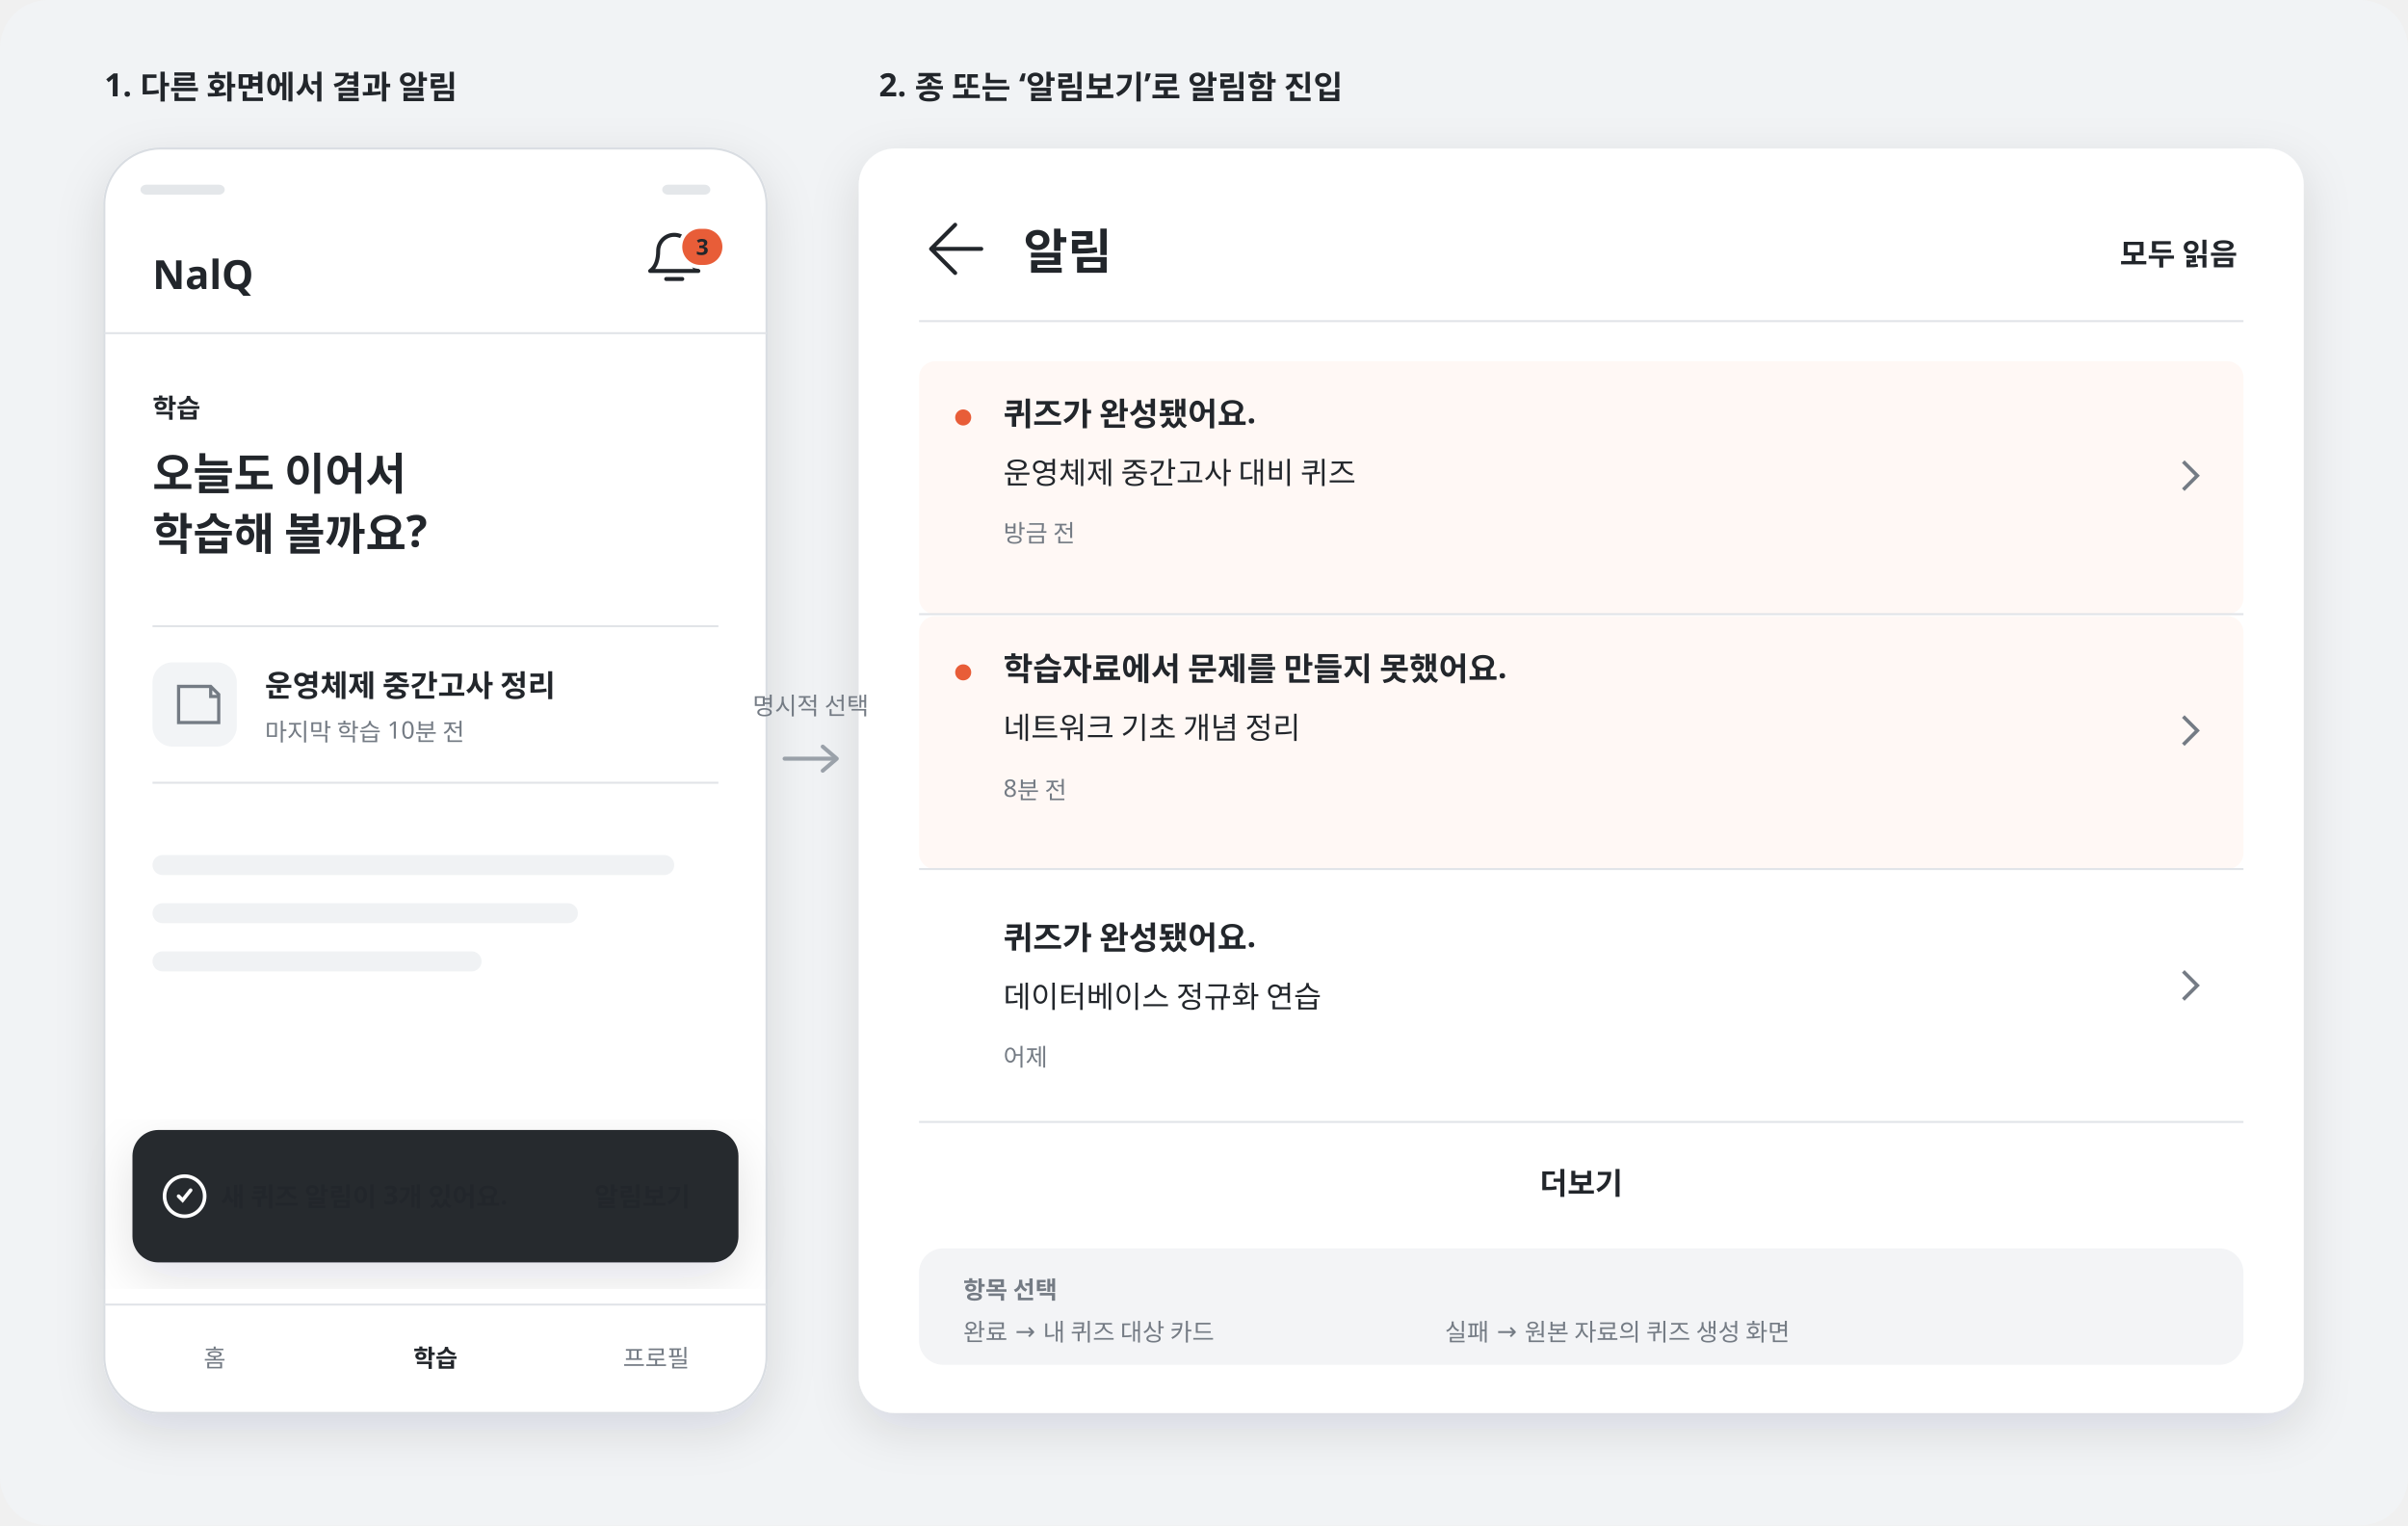
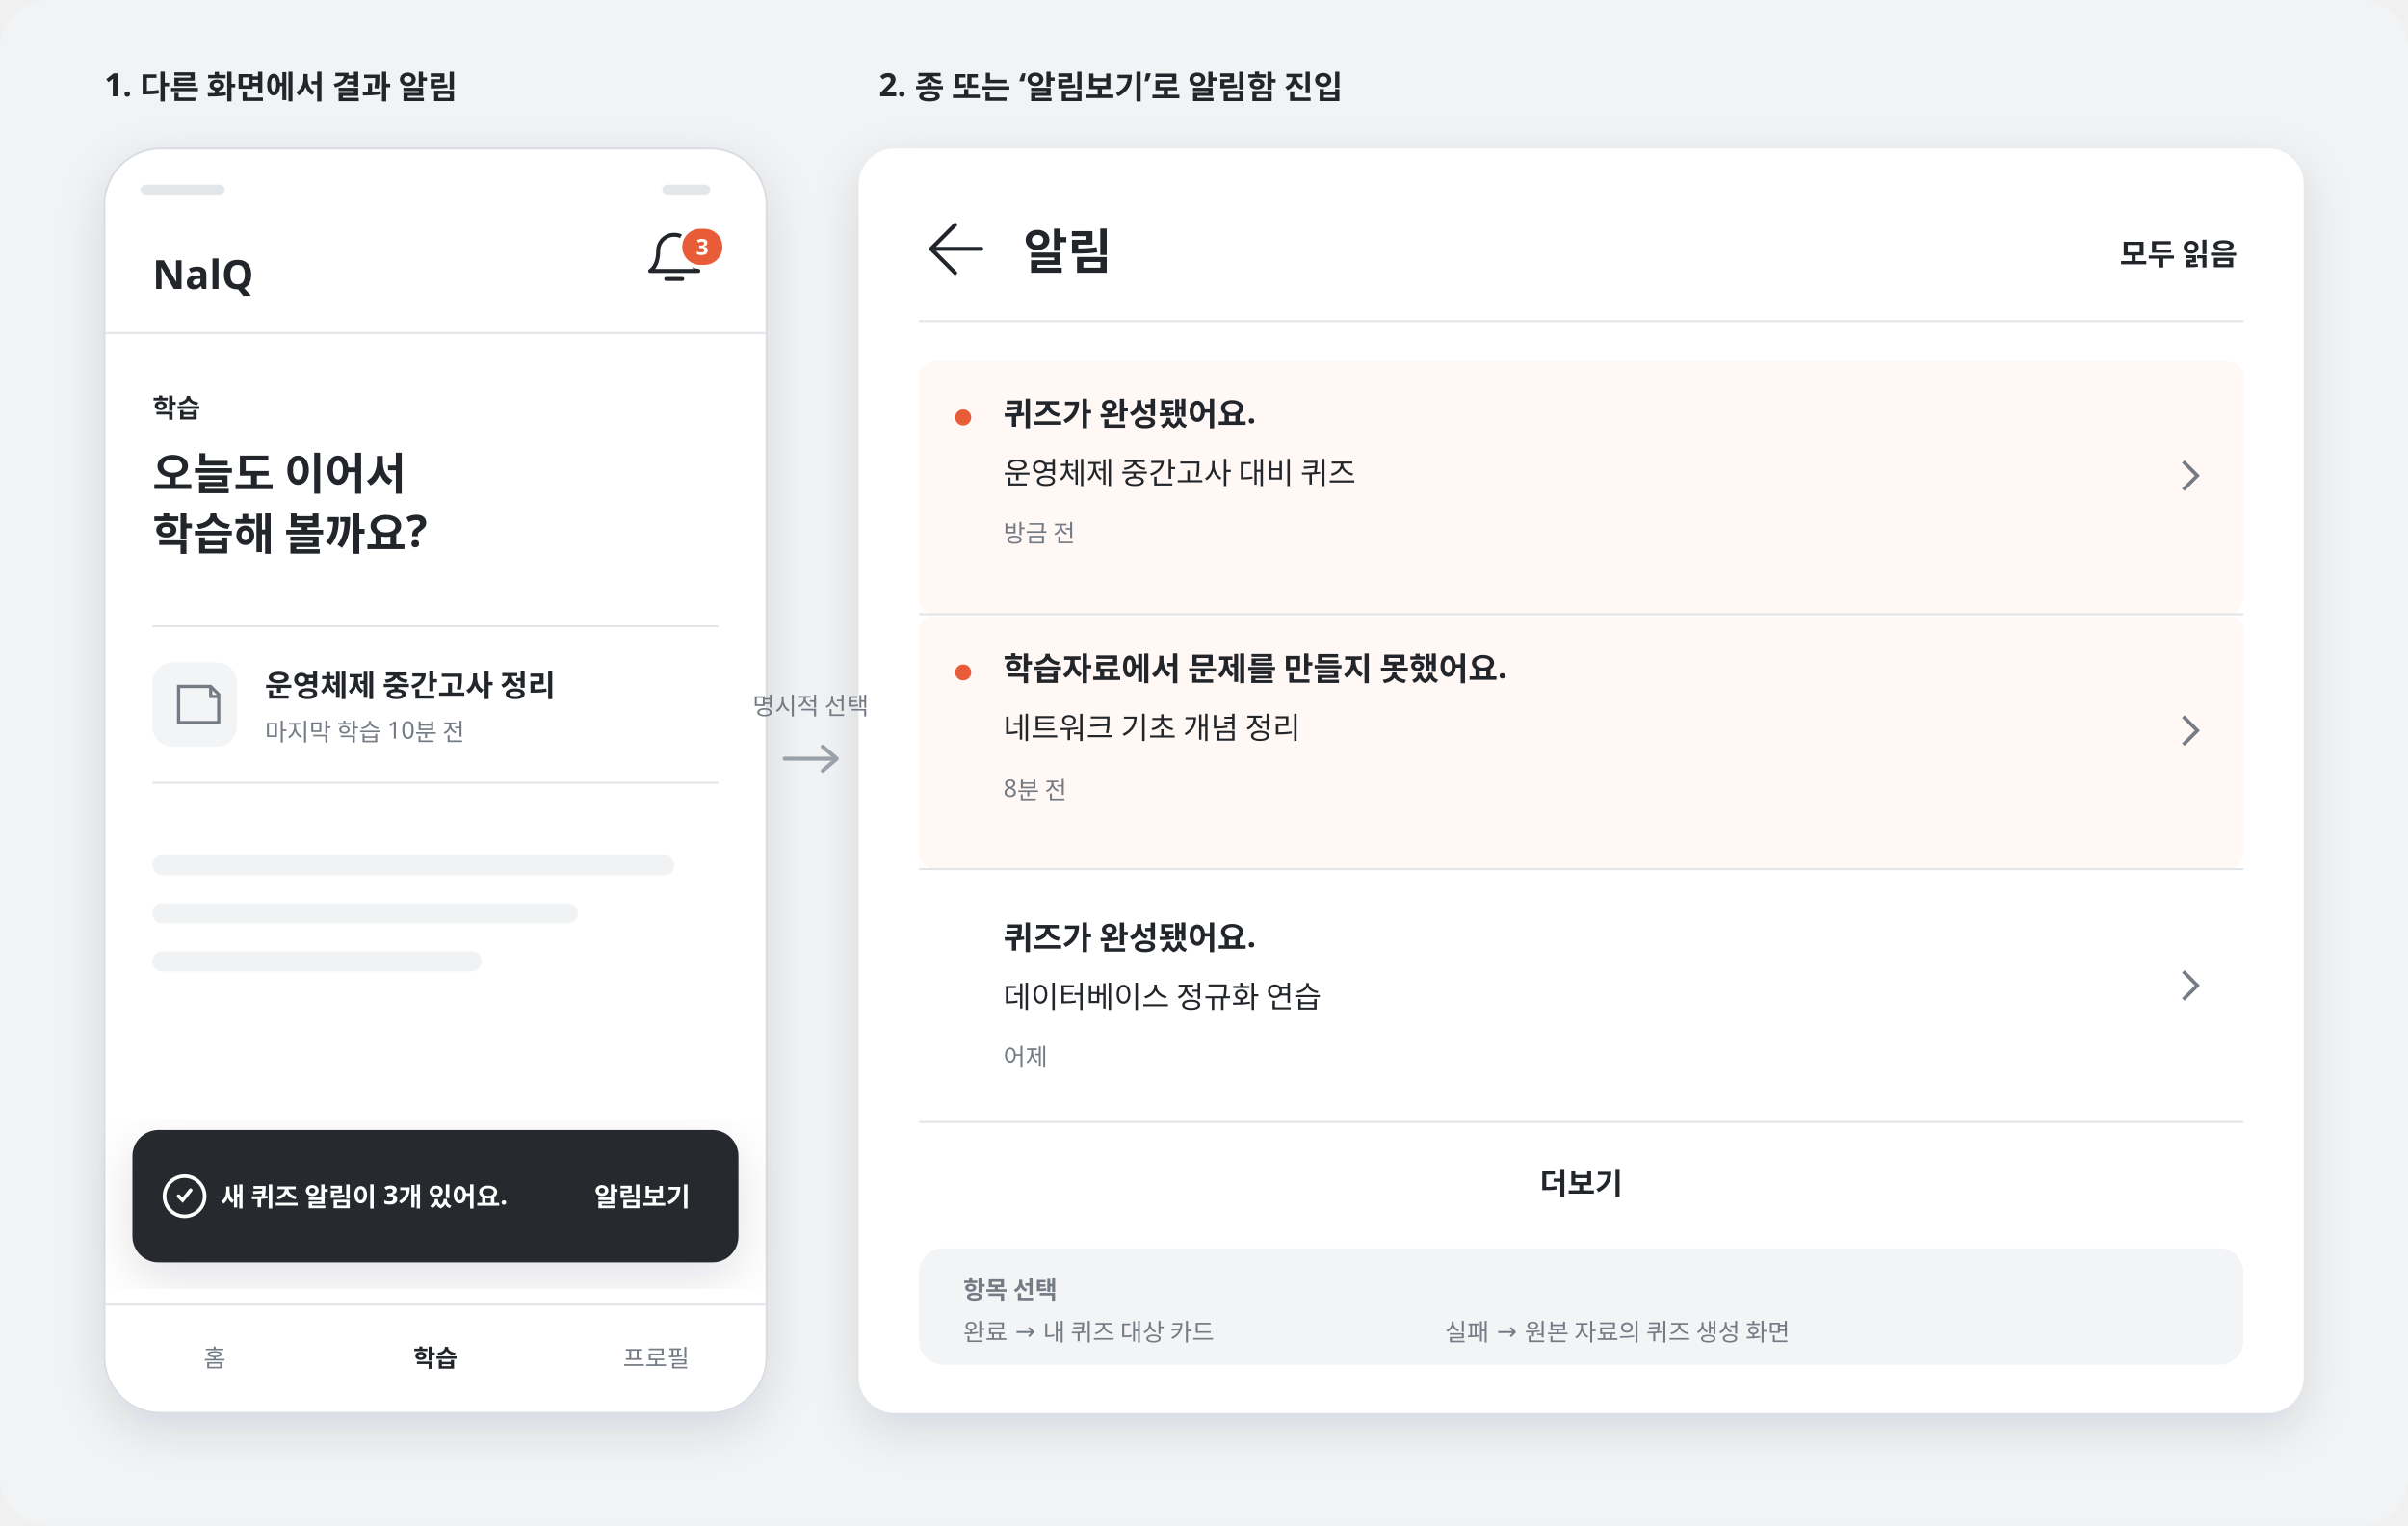
<svg xmlns="http://www.w3.org/2000/svg" width="1200" height="760" viewBox="0 0 1200 760" role="img" aria-labelledby="title desc">
  <defs>
    <filter id="shadow" x="-20%" y="-20%" width="140%" height="140%">
      <feDropShadow dx="0" dy="8" stdDeviation="12" flood-color="#1f2937" flood-opacity="0.12" />
    </filter>
    <style>
      text { font-family: Pretendard, system-ui, sans-serif; fill: #22262b; }
      .label { font-size: 16px; font-weight: 600; }
      .title { font-size: 24px; font-weight: 700; }
      .body { font-size: 15px; }
      .small { font-size: 12px; fill: #747b84; }
+       .inverse { fill: #ffffff; }
      .muted { fill: #747b84; }
      .line { stroke: #e1e4e8; stroke-width: 1; }
    </style>
  </defs>
  <rect width="1200" height="760" rx="24" fill="#f1f3f5" />
  <text x="52" y="48" class="label">1. 다른 화면에서 결과 알림</text>
  <text x="438" y="48" class="label">2. 종 또는 ‘알림보기’로 알림함 진입</text>
  <g filter="url(#shadow)">
    <rect x="52" y="74" width="330" height="630" rx="28" fill="#ffffff" stroke="#d9dde2" />
  </g>
  <rect x="70" y="92" width="42" height="5" rx="3" fill="#e4e7ea" />
  <rect x="330" y="92" width="24" height="5" rx="3" fill="#e4e7ea" />
  <text x="76" y="144" font-size="20" font-weight="700">NalQ</text>
  <g transform="translate(324 122)">
    <path d="M0 13c3-2 4-6 4-10a8 8 0 0 1 16 0c0 4 1 8 4 10H0Zm8 4h8" fill="none" stroke="#22262b" stroke-width="2" stroke-linecap="round" stroke-linejoin="round" />
    <rect x="15" y="-9" width="22" height="20" rx="10" fill="#e85d38" stroke="#ffffff" stroke-width="2" />
-     <text x="26" y="5" text-anchor="middle" font-size="11" font-weight="700" fill="#ffffff">3</text>
+     <text x="26" y="5" text-anchor="middle" font-size="11" font-weight="700" class="inverse">3</text>
  </g>
  <line x1="52" y1="166" x2="382" y2="166" class="line" />
  <text x="76" y="208" font-size="13" font-weight="600" fill="#e85d38">학습</text>
  <text x="76" y="244" font-size="22" font-weight="700">오늘도 이어서</text>
  <text x="76" y="274" font-size="22" font-weight="700">학습해 볼까요?</text>
  <line x1="76" y1="312" x2="358" y2="312" class="line" />
  <rect x="76" y="330" width="42" height="42" rx="10" fill="#f2f4f6" />
  <path d="M89 342h16l4 4v14H89zM105 342v5h4" fill="none" stroke="#747b84" stroke-width="1.6" />
  <text x="132" y="347" class="body" font-weight="600">운영체제 중간고사 정리</text>
  <text x="132" y="369" class="small">마지막 학습 10분 전</text>
  <line x1="76" y1="390" x2="358" y2="390" class="line" />
  <rect x="76" y="426" width="260" height="10" rx="5" fill="#f0f2f4" />
  <rect x="76" y="450" width="212" height="10" rx="5" fill="#f0f2f4" />
  <rect x="76" y="474" width="164" height="10" rx="5" fill="#f0f2f4" />
  <g filter="url(#shadow)">
    <rect x="66" y="563" width="302" height="66" rx="13" fill="#282b2f" />
  </g>
  <circle cx="92" cy="596" r="10" fill="none" stroke="#ffffff" stroke-width="1.8" />
  <path d="M89 596l2 2 4-5" fill="none" stroke="#ffffff" stroke-width="1.8" stroke-linecap="round" />
-   <text x="110" y="601" font-size="13" font-weight="600" fill="#ffffff">새 퀴즈 알림이 3개 있어요.</text>
-   <text x="344" y="601" text-anchor="end" font-size="13" font-weight="700" fill="#ffffff">알림보기</text>
+   <text x="110" y="601" font-size="13" font-weight="600" class="inverse">새 퀴즈 알림이 3개 있어요.</text>
+   <text x="344" y="601" text-anchor="end" font-size="13" font-weight="700" class="inverse">알림보기</text>
  <line x1="52" y1="650" x2="382" y2="650" class="line" />
  <text x="107" y="681" text-anchor="middle" class="small">홈</text>
  <text x="217" y="681" text-anchor="middle" font-size="12" font-weight="700">학습</text>
  <text x="327" y="681" text-anchor="middle" class="small">프로필</text>
  <g filter="url(#shadow)">
    <rect x="428" y="74" width="720" height="630" rx="18" fill="#ffffff" />
  </g>
  <g transform="translate(458 112)">
    <path d="M18 0 6 12l12 12M6 12h25" fill="none" stroke="#22262b" stroke-width="2" stroke-linecap="round" stroke-linejoin="round" />
  </g>
  <text x="510" y="134" class="title">알림</text>
  <text x="1115" y="132" text-anchor="end" font-size="15" font-weight="700" fill="#e85d38">모두 읽음</text>
  <line x1="458" y1="160" x2="1118" y2="160" class="line" />
  <rect x="458" y="180" width="660" height="126" rx="8" fill="#fff8f5" />
  <circle cx="480" cy="208" r="4" fill="#e85d38" />
  <text x="500" y="212" font-size="16" font-weight="700">퀴즈가 완성됐어요.</text>
  <text x="500" y="241" class="body">운영체제 중간고사 대비 퀴즈</text>
  <text x="500" y="270" class="small">방금 전</text>
  <path d="m1088 230 7 7-7 7" fill="none" stroke="#747b84" stroke-width="1.8" />
  <line x1="458" y1="306" x2="1118" y2="306" class="line" />
  <rect x="458" y="307" width="660" height="126" rx="8" fill="#fff8f5" />
  <circle cx="480" cy="335" r="4" fill="#e85d38" />
  <text x="500" y="339" font-size="16" font-weight="700">학습자료에서 문제를 만들지 못했어요.</text>
  <text x="500" y="368" class="body">네트워크 기초 개념 정리</text>
  <text x="500" y="397" class="small">8분 전</text>
  <path d="m1088 357 7 7-7 7" fill="none" stroke="#747b84" stroke-width="1.8" />
  <line x1="458" y1="433" x2="1118" y2="433" class="line" />
  <text x="500" y="473" font-size="16" font-weight="600">퀴즈가 완성됐어요.</text>
  <text x="500" y="502" class="body">데이터베이스 정규화 연습</text>
  <text x="500" y="531" class="small">어제</text>
  <path d="m1088 484 7 7-7 7" fill="none" stroke="#747b84" stroke-width="1.8" />
  <line x1="458" y1="559" x2="1118" y2="559" class="line" />
  <text x="788" y="595" text-anchor="middle" font-size="15" font-weight="700">더보기</text>
  <rect x="458" y="622" width="660" height="58" rx="12" fill="#f3f4f6" />
  <text x="480" y="647" class="small" font-weight="700">항목 선택</text>
  <text x="480" y="668" class="small">완료 → 내 퀴즈 대상 카드</text>
  <text x="720" y="668" class="small">실패 → 원본 자료의 퀴즈 생성 화면</text>
  <path d="M391 378h25" stroke="#9aa1a9" stroke-width="2" stroke-linecap="round" />
  <path d="m410 372 7 6-7 6" fill="none" stroke="#9aa1a9" stroke-width="2" stroke-linecap="round" stroke-linejoin="round" />
  <text x="404" y="356" text-anchor="middle" class="small">명시적 선택</text>
</svg>
